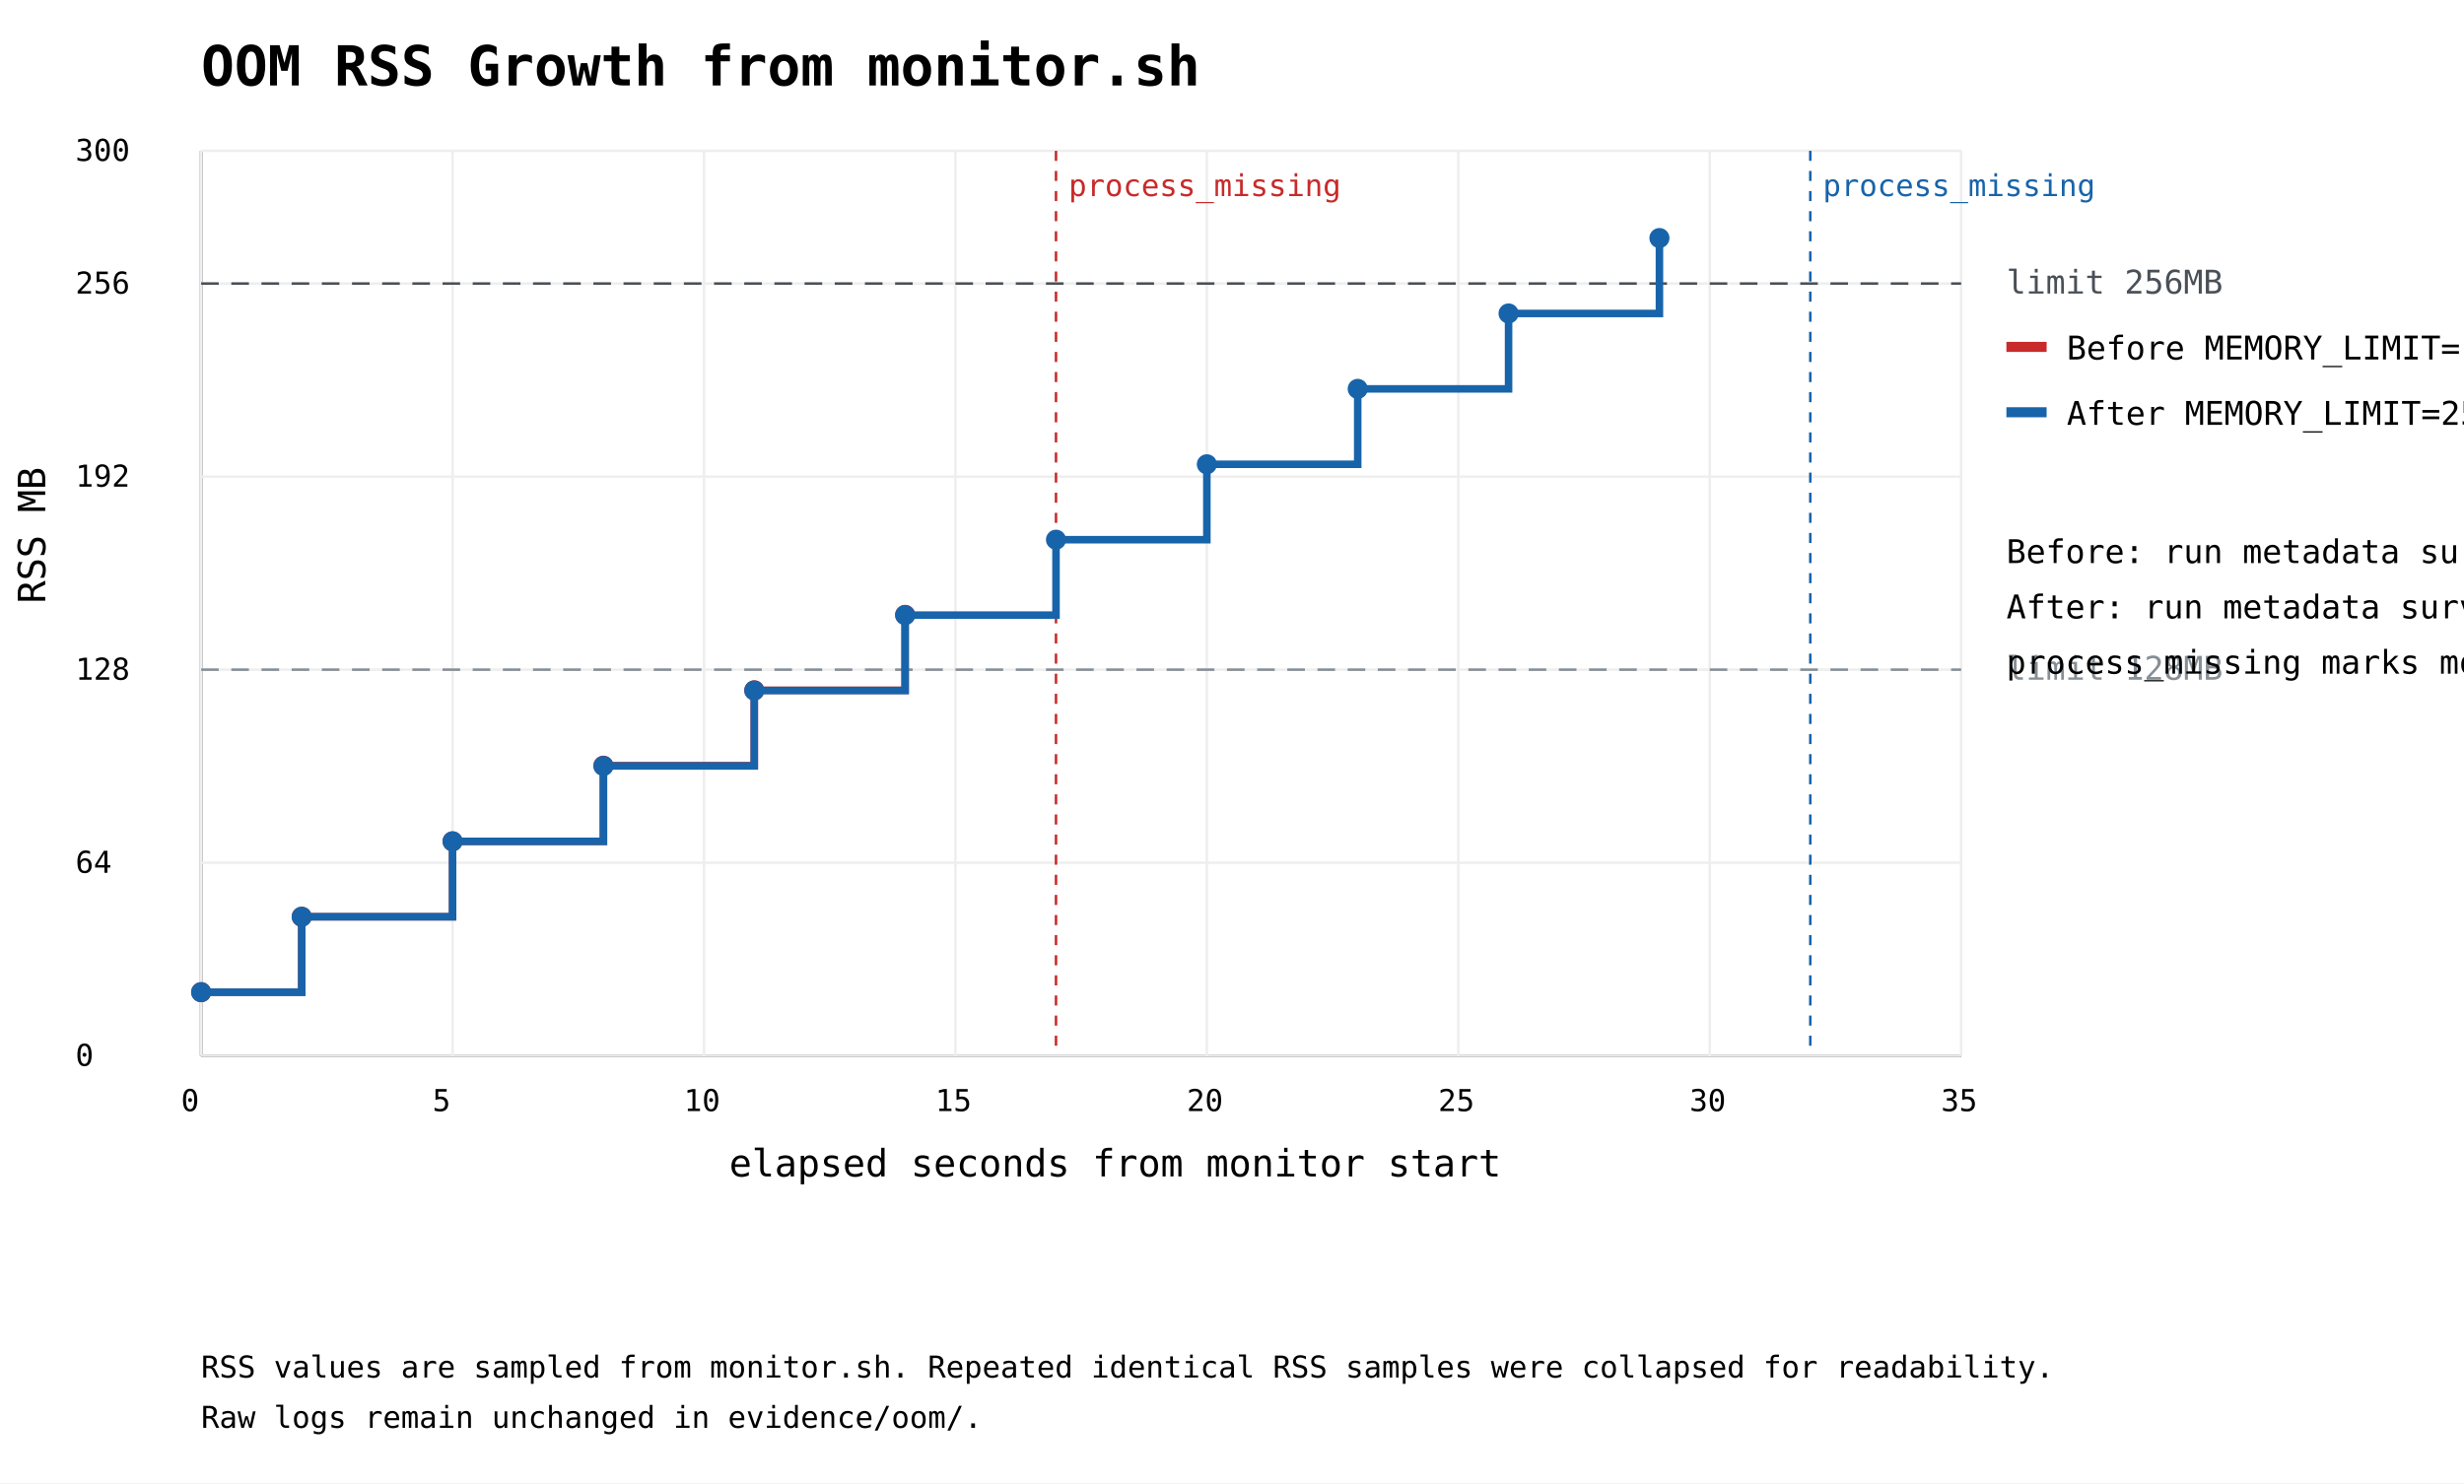
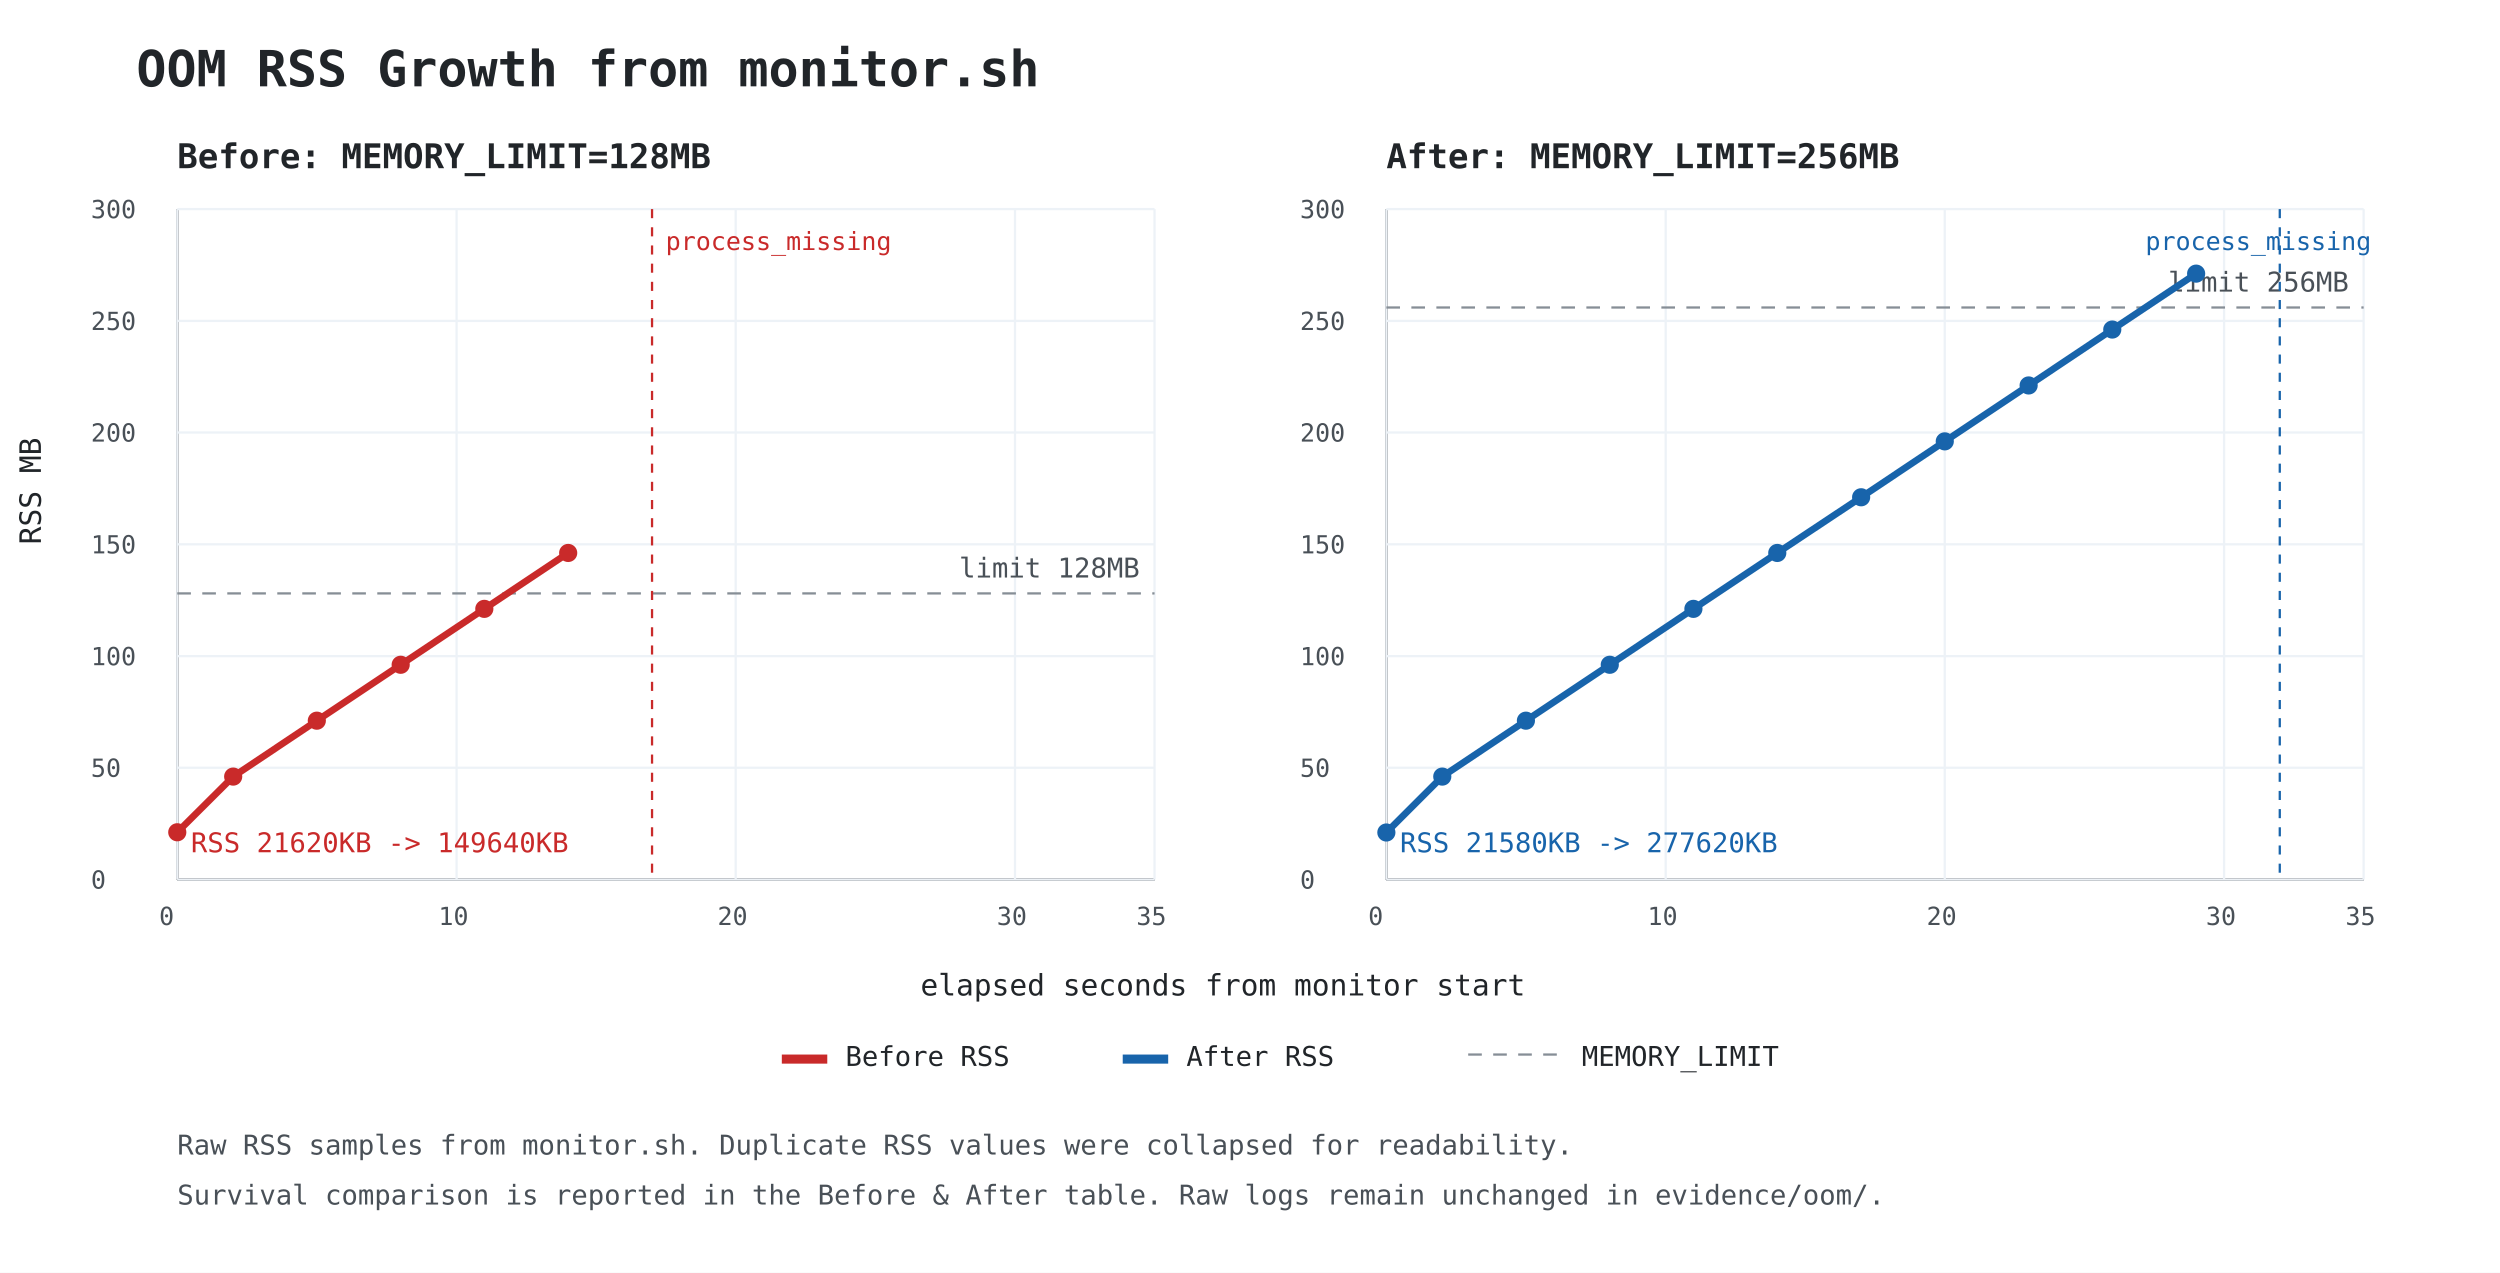
- <svg xmlns="http://www.w3.org/2000/svg" width="980" height="590" viewBox="0 0 980 590">
+ <svg xmlns="http://www.w3.org/2000/svg" width="1100" height="560" viewBox="0 0 1100 560">
  <rect width="100%" height="100%" fill="white" />
-   <text x="80" y="34" font-family="monospace" font-size="22" font-weight="bold">OOM RSS Growth from monitor.sh</text>
-   <line x1="80" y1="420" x2="780" y2="420" stroke="#333" />
-   <line x1="80" y1="60" x2="80" y2="420" stroke="#333" />
-   <text x="290" y="468" font-family="monospace" font-size="15">elapsed seconds from monitor start</text>
-   <text x="18" y="240" font-family="monospace" font-size="15" transform="rotate(-90 18,240)">RSS MB</text>
-   <line x1="80.0" y1="60" x2="80.0" y2="420" stroke="#eee" />
-   <text x="72.0" y="442" font-family="monospace" font-size="12">0</text>
-   <line x1="180.0" y1="60" x2="180.0" y2="420" stroke="#eee" />
-   <text x="172.0" y="442" font-family="monospace" font-size="12">5</text>
-   <line x1="280.0" y1="60" x2="280.0" y2="420" stroke="#eee" />
-   <text x="272.0" y="442" font-family="monospace" font-size="12">10</text>
-   <line x1="380.0" y1="60" x2="380.0" y2="420" stroke="#eee" />
-   <text x="372.0" y="442" font-family="monospace" font-size="12">15</text>
-   <line x1="480.0" y1="60" x2="480.0" y2="420" stroke="#eee" />
-   <text x="472.0" y="442" font-family="monospace" font-size="12">20</text>
-   <line x1="580.0" y1="60" x2="580.0" y2="420" stroke="#eee" />
-   <text x="572.0" y="442" font-family="monospace" font-size="12">25</text>
-   <line x1="680.0" y1="60" x2="680.0" y2="420" stroke="#eee" />
-   <text x="672.0" y="442" font-family="monospace" font-size="12">30</text>
-   <line x1="780.0" y1="60" x2="780.0" y2="420" stroke="#eee" />
-   <text x="772.0" y="442" font-family="monospace" font-size="12">35</text>
-   <line x1="80" y1="420.0" x2="780" y2="420.0" stroke="#eee" />
-   <text x="30" y="424.0" font-family="monospace" font-size="12">0</text>
-   <line x1="80" y1="343.2" x2="780" y2="343.2" stroke="#eee" />
-   <text x="30" y="347.2" font-family="monospace" font-size="12">64</text>
-   <line x1="80" y1="266.4" x2="780" y2="266.4" stroke="#eee" />
-   <text x="30" y="270.4" font-family="monospace" font-size="12">128</text>
-   <line x1="80" y1="189.6" x2="780" y2="189.6" stroke="#eee" />
-   <text x="30" y="193.6" font-family="monospace" font-size="12">192</text>
-   <line x1="80" y1="112.8" x2="780" y2="112.8" stroke="#eee" />
-   <text x="30" y="116.8" font-family="monospace" font-size="12">256</text>
-   <line x1="80" y1="60.0" x2="780" y2="60.0" stroke="#eee" />
-   <text x="30" y="64.0" font-family="monospace" font-size="12">300</text>
-   <line x1="80" y1="266.4" x2="780" y2="266.4" stroke="#868e96" stroke-dasharray="7 5" />
-   <text x="798" y="270.4" font-family="monospace" font-size="13" fill="#868e96">limit 128MB</text>
-   <line x1="80" y1="112.8" x2="780" y2="112.8" stroke="#495057" stroke-dasharray="7 5" />
-   <text x="798" y="116.8" font-family="monospace" font-size="13" fill="#495057">limit 256MB</text>
-   <path d="M 80.0 394.7 H 120.0 V 364.7 H 180.0 V 334.7 H 240.0 V 304.6 H 300.0 V 274.6 H 360.0 V 244.6" fill="none" stroke="#c92a2a" stroke-width="3" />
-   <circle cx="80.0" cy="394.7" r="4" fill="#c92a2a" />
-   <circle cx="120.0" cy="364.7" r="4" fill="#c92a2a" />
-   <circle cx="180.0" cy="334.7" r="4" fill="#c92a2a" />
-   <circle cx="240.0" cy="304.6" r="4" fill="#c92a2a" />
-   <circle cx="300.0" cy="274.6" r="4" fill="#c92a2a" />
-   <circle cx="360.0" cy="244.6" r="4" fill="#c92a2a" />
-   <line x1="420.0" y1="60" x2="420.0" y2="420" stroke="#c92a2a" stroke-dasharray="4 4" />
-   <text x="425.0" y="78" font-family="monospace" font-size="12" fill="#c92a2a">process_missing</text>
-   <path d="M 80.0 394.7 H 120.0 V 364.7 H 180.0 V 334.7 H 240.0 V 304.7 H 300.0 V 274.7 H 360.0 V 244.7 H 420.0 V 214.7 H 480.0 V 184.7 H 540.0 V 154.7 H 600.0 V 124.7 H 660.0 V 94.7" fill="none" stroke="#1864ab" stroke-width="3" />
-   <circle cx="80.0" cy="394.7" r="4" fill="#1864ab" />
-   <circle cx="120.0" cy="364.7" r="4" fill="#1864ab" />
-   <circle cx="180.0" cy="334.7" r="4" fill="#1864ab" />
-   <circle cx="240.0" cy="304.7" r="4" fill="#1864ab" />
-   <circle cx="300.0" cy="274.7" r="4" fill="#1864ab" />
-   <circle cx="360.0" cy="244.7" r="4" fill="#1864ab" />
-   <circle cx="420.0" cy="214.7" r="4" fill="#1864ab" />
-   <circle cx="480.0" cy="184.7" r="4" fill="#1864ab" />
-   <circle cx="540.0" cy="154.7" r="4" fill="#1864ab" />
-   <circle cx="600.0" cy="124.7" r="4" fill="#1864ab" />
-   <circle cx="660.0" cy="94.7" r="4" fill="#1864ab" />
-   <line x1="720.0" y1="60" x2="720.0" y2="420" stroke="#1864ab" stroke-dasharray="4 4" />
-   <text x="725.0" y="78" font-family="monospace" font-size="12" fill="#1864ab">process_missing</text>
-   <rect x="798" y="136" width="16" height="4" fill="#c92a2a" />
-   <text x="822" y="143" font-family="monospace" font-size="13">Before MEMORY_LIMIT=128</text>
-   <rect x="798" y="162" width="16" height="4" fill="#1864ab" />
-   <text x="822" y="169" font-family="monospace" font-size="13">After MEMORY_LIMIT=256</text>
-   <text x="798" y="224" font-family="monospace" font-size="13">Before: run metadata survival 19s</text>
-   <text x="798" y="246" font-family="monospace" font-size="13">After: run metadata survival 42s</text>
-   <text x="798" y="268" font-family="monospace" font-size="13">process_missing marks monitor end</text>
-   <text x="80" y="548" font-family="monospace" font-size="12">RSS values are sampled from monitor.sh. Repeated identical RSS samples were collapsed for readability.</text>
-   <text x="80" y="568" font-family="monospace" font-size="12">Raw logs remain unchanged in evidence/oom/.</text>
+   <text x="60.0" y="38.0" font-family="monospace" font-size="22" font-weight="bold" fill="#212529">OOM RSS Growth from monitor.sh</text>
+   <line x1="78" y1="387" x2="508" y2="387" stroke="#343a40" />
+   <line x1="78" y1="92" x2="78" y2="387" stroke="#343a40" />
+   <line x1="78.0" y1="92" x2="78.0" y2="387" stroke="#edf2f7" />
+   <text x="70.0" y="407.0" font-family="monospace" font-size="11" font-weight="normal" fill="#495057">0</text>
+   <line x1="200.9" y1="92" x2="200.9" y2="387" stroke="#edf2f7" />
+   <text x="192.9" y="407.0" font-family="monospace" font-size="11" font-weight="normal" fill="#495057">10</text>
+   <line x1="323.7" y1="92" x2="323.7" y2="387" stroke="#edf2f7" />
+   <text x="315.7" y="407.0" font-family="monospace" font-size="11" font-weight="normal" fill="#495057">20</text>
+   <line x1="446.6" y1="92" x2="446.6" y2="387" stroke="#edf2f7" />
+   <text x="438.6" y="407.0" font-family="monospace" font-size="11" font-weight="normal" fill="#495057">30</text>
+   <line x1="508.0" y1="92" x2="508.0" y2="387" stroke="#edf2f7" />
+   <text x="500.0" y="407.0" font-family="monospace" font-size="11" font-weight="normal" fill="#495057">35</text>
+   <line x1="78" y1="387.0" x2="508" y2="387.0" stroke="#edf2f7" />
+   <text x="40.0" y="391.0" font-family="monospace" font-size="11" font-weight="normal" fill="#495057">0</text>
+   <line x1="78" y1="337.8" x2="508" y2="337.8" stroke="#edf2f7" />
+   <text x="40.0" y="341.8" font-family="monospace" font-size="11" font-weight="normal" fill="#495057">50</text>
+   <line x1="78" y1="288.7" x2="508" y2="288.7" stroke="#edf2f7" />
+   <text x="40.0" y="292.7" font-family="monospace" font-size="11" font-weight="normal" fill="#495057">100</text>
+   <line x1="78" y1="239.5" x2="508" y2="239.5" stroke="#edf2f7" />
+   <text x="40.0" y="243.5" font-family="monospace" font-size="11" font-weight="normal" fill="#495057">150</text>
+   <line x1="78" y1="190.3" x2="508" y2="190.3" stroke="#edf2f7" />
+   <text x="40.0" y="194.3" font-family="monospace" font-size="11" font-weight="normal" fill="#495057">200</text>
+   <line x1="78" y1="141.2" x2="508" y2="141.2" stroke="#edf2f7" />
+   <text x="40.0" y="145.2" font-family="monospace" font-size="11" font-weight="normal" fill="#495057">250</text>
+   <line x1="78" y1="92.0" x2="508" y2="92.0" stroke="#edf2f7" />
+   <text x="40.0" y="96.0" font-family="monospace" font-size="11" font-weight="normal" fill="#495057">300</text>
+   <text x="18" y="239.5" font-family="monospace" font-size="13" fill="#212529" transform="rotate(-90 18,239.5)">RSS MB</text>
+   <text x="78.0" y="74.0" font-family="monospace" font-size="15" font-weight="bold" fill="#212529">Before: MEMORY_LIMIT=128MB</text>
+   <line x1="78" y1="261.1" x2="508" y2="261.1" stroke="#868e96" stroke-dasharray="6 5" />
+   <text x="422.0" y="254.1" font-family="monospace" font-size="12" font-weight="normal" fill="#495057">limit 128MB</text>
+   <polyline points="78.0,366.2 102.6,341.7 139.4,317.1 176.3,292.5 213.1,267.9 250.0,243.3" fill="none" stroke="#c92a2a" stroke-width="3" />
+   <circle cx="78.0" cy="366.2" r="4" fill="#c92a2a" />
+   <circle cx="102.6" cy="341.7" r="4" fill="#c92a2a" />
+   <circle cx="139.4" cy="317.1" r="4" fill="#c92a2a" />
+   <circle cx="176.3" cy="292.5" r="4" fill="#c92a2a" />
+   <circle cx="213.1" cy="267.9" r="4" fill="#c92a2a" />
+   <circle cx="250.0" cy="243.3" r="4" fill="#c92a2a" />
+   <line x1="286.9" y1="92" x2="286.9" y2="387" stroke="#c92a2a" stroke-dasharray="4 4" />
+   <text x="292.9" y="110.0" font-family="monospace" font-size="11" font-weight="normal" fill="#c92a2a">process_missing</text>
+   <text x="84.0" y="375.0" font-family="monospace" font-size="12" font-weight="normal" fill="#c92a2a">RSS 21620KB -&gt; 149640KB</text>
+   <line x1="610" y1="387" x2="1040" y2="387" stroke="#343a40" />
+   <line x1="610" y1="92" x2="610" y2="387" stroke="#343a40" />
+   <line x1="610.0" y1="92" x2="610.0" y2="387" stroke="#edf2f7" />
+   <text x="602.0" y="407.0" font-family="monospace" font-size="11" font-weight="normal" fill="#495057">0</text>
+   <line x1="732.9" y1="92" x2="732.9" y2="387" stroke="#edf2f7" />
+   <text x="724.9" y="407.0" font-family="monospace" font-size="11" font-weight="normal" fill="#495057">10</text>
+   <line x1="855.7" y1="92" x2="855.7" y2="387" stroke="#edf2f7" />
+   <text x="847.7" y="407.0" font-family="monospace" font-size="11" font-weight="normal" fill="#495057">20</text>
+   <line x1="978.6" y1="92" x2="978.6" y2="387" stroke="#edf2f7" />
+   <text x="970.6" y="407.0" font-family="monospace" font-size="11" font-weight="normal" fill="#495057">30</text>
+   <line x1="1040.0" y1="92" x2="1040.0" y2="387" stroke="#edf2f7" />
+   <text x="1032.0" y="407.0" font-family="monospace" font-size="11" font-weight="normal" fill="#495057">35</text>
+   <line x1="610" y1="387.0" x2="1040" y2="387.0" stroke="#edf2f7" />
+   <text x="572.0" y="391.0" font-family="monospace" font-size="11" font-weight="normal" fill="#495057">0</text>
+   <line x1="610" y1="337.8" x2="1040" y2="337.8" stroke="#edf2f7" />
+   <text x="572.0" y="341.8" font-family="monospace" font-size="11" font-weight="normal" fill="#495057">50</text>
+   <line x1="610" y1="288.7" x2="1040" y2="288.7" stroke="#edf2f7" />
+   <text x="572.0" y="292.7" font-family="monospace" font-size="11" font-weight="normal" fill="#495057">100</text>
+   <line x1="610" y1="239.5" x2="1040" y2="239.5" stroke="#edf2f7" />
+   <text x="572.0" y="243.5" font-family="monospace" font-size="11" font-weight="normal" fill="#495057">150</text>
+   <line x1="610" y1="190.3" x2="1040" y2="190.3" stroke="#edf2f7" />
+   <text x="572.0" y="194.3" font-family="monospace" font-size="11" font-weight="normal" fill="#495057">200</text>
+   <line x1="610" y1="141.2" x2="1040" y2="141.2" stroke="#edf2f7" />
+   <text x="572.0" y="145.2" font-family="monospace" font-size="11" font-weight="normal" fill="#495057">250</text>
+   <line x1="610" y1="92.0" x2="1040" y2="92.0" stroke="#edf2f7" />
+   <text x="572.0" y="96.0" font-family="monospace" font-size="11" font-weight="normal" fill="#495057">300</text>
+   <text x="610.0" y="74.0" font-family="monospace" font-size="15" font-weight="bold" fill="#212529">After: MEMORY_LIMIT=256MB</text>
+   <line x1="610" y1="135.3" x2="1040" y2="135.3" stroke="#868e96" stroke-dasharray="6 5" />
+   <text x="954.0" y="128.3" font-family="monospace" font-size="12" font-weight="normal" fill="#495057">limit 256MB</text>
+   <polyline points="610.0,366.3 634.6,341.7 671.4,317.1 708.3,292.5 745.1,267.9 782.0,243.3 818.9,218.8 855.7,194.2 892.6,169.6 929.4,145.0 966.3,120.4" fill="none" stroke="#1864ab" stroke-width="3" />
+   <circle cx="610.0" cy="366.3" r="4" fill="#1864ab" />
+   <circle cx="634.6" cy="341.7" r="4" fill="#1864ab" />
+   <circle cx="671.4" cy="317.1" r="4" fill="#1864ab" />
+   <circle cx="708.3" cy="292.5" r="4" fill="#1864ab" />
+   <circle cx="745.1" cy="267.9" r="4" fill="#1864ab" />
+   <circle cx="782.0" cy="243.3" r="4" fill="#1864ab" />
+   <circle cx="818.9" cy="218.8" r="4" fill="#1864ab" />
+   <circle cx="855.7" cy="194.2" r="4" fill="#1864ab" />
+   <circle cx="892.6" cy="169.6" r="4" fill="#1864ab" />
+   <circle cx="929.4" cy="145.0" r="4" fill="#1864ab" />
+   <circle cx="966.3" cy="120.4" r="4" fill="#1864ab" />
+   <line x1="1003.1" y1="92" x2="1003.1" y2="387" stroke="#1864ab" stroke-dasharray="4 4" />
+   <text x="944.0" y="110.0" font-family="monospace" font-size="11" font-weight="normal" fill="#1864ab">process_missing</text>
+   <text x="616.0" y="375.0" font-family="monospace" font-size="12" font-weight="normal" fill="#1864ab">RSS 21580KB -&gt; 277620KB</text>
+   <text x="405.0" y="438.0" font-family="monospace" font-size="13" font-weight="normal" fill="#212529">elapsed seconds from monitor start</text>
+   <rect x="344" y="464" width="20" height="4" fill="#c92a2a" />
+   <text x="372.0" y="469.0" font-family="monospace" font-size="12" font-weight="normal" fill="#212529">Before RSS</text>
+   <rect x="494" y="464" width="20" height="4" fill="#1864ab" />
+   <text x="522.0" y="469.0" font-family="monospace" font-size="12" font-weight="normal" fill="#212529">After RSS</text>
+   <line x1="646" y1="464" x2="686" y2="464" stroke="#868e96" stroke-dasharray="6 5" />
+   <text x="696.0" y="469.0" font-family="monospace" font-size="12" font-weight="normal" fill="#212529">MEMORY_LIMIT</text>
+   <text x="78.0" y="508.0" font-family="monospace" font-size="12" font-weight="normal" fill="#495057">Raw RSS samples from monitor.sh. Duplicate RSS values were collapsed for readability.</text>
+   <text x="78.0" y="530.0" font-family="monospace" font-size="12" font-weight="normal" fill="#495057">Survival comparison is reported in the Before &amp; After table. Raw logs remain unchanged in evidence/oom/.</text>
</svg>
